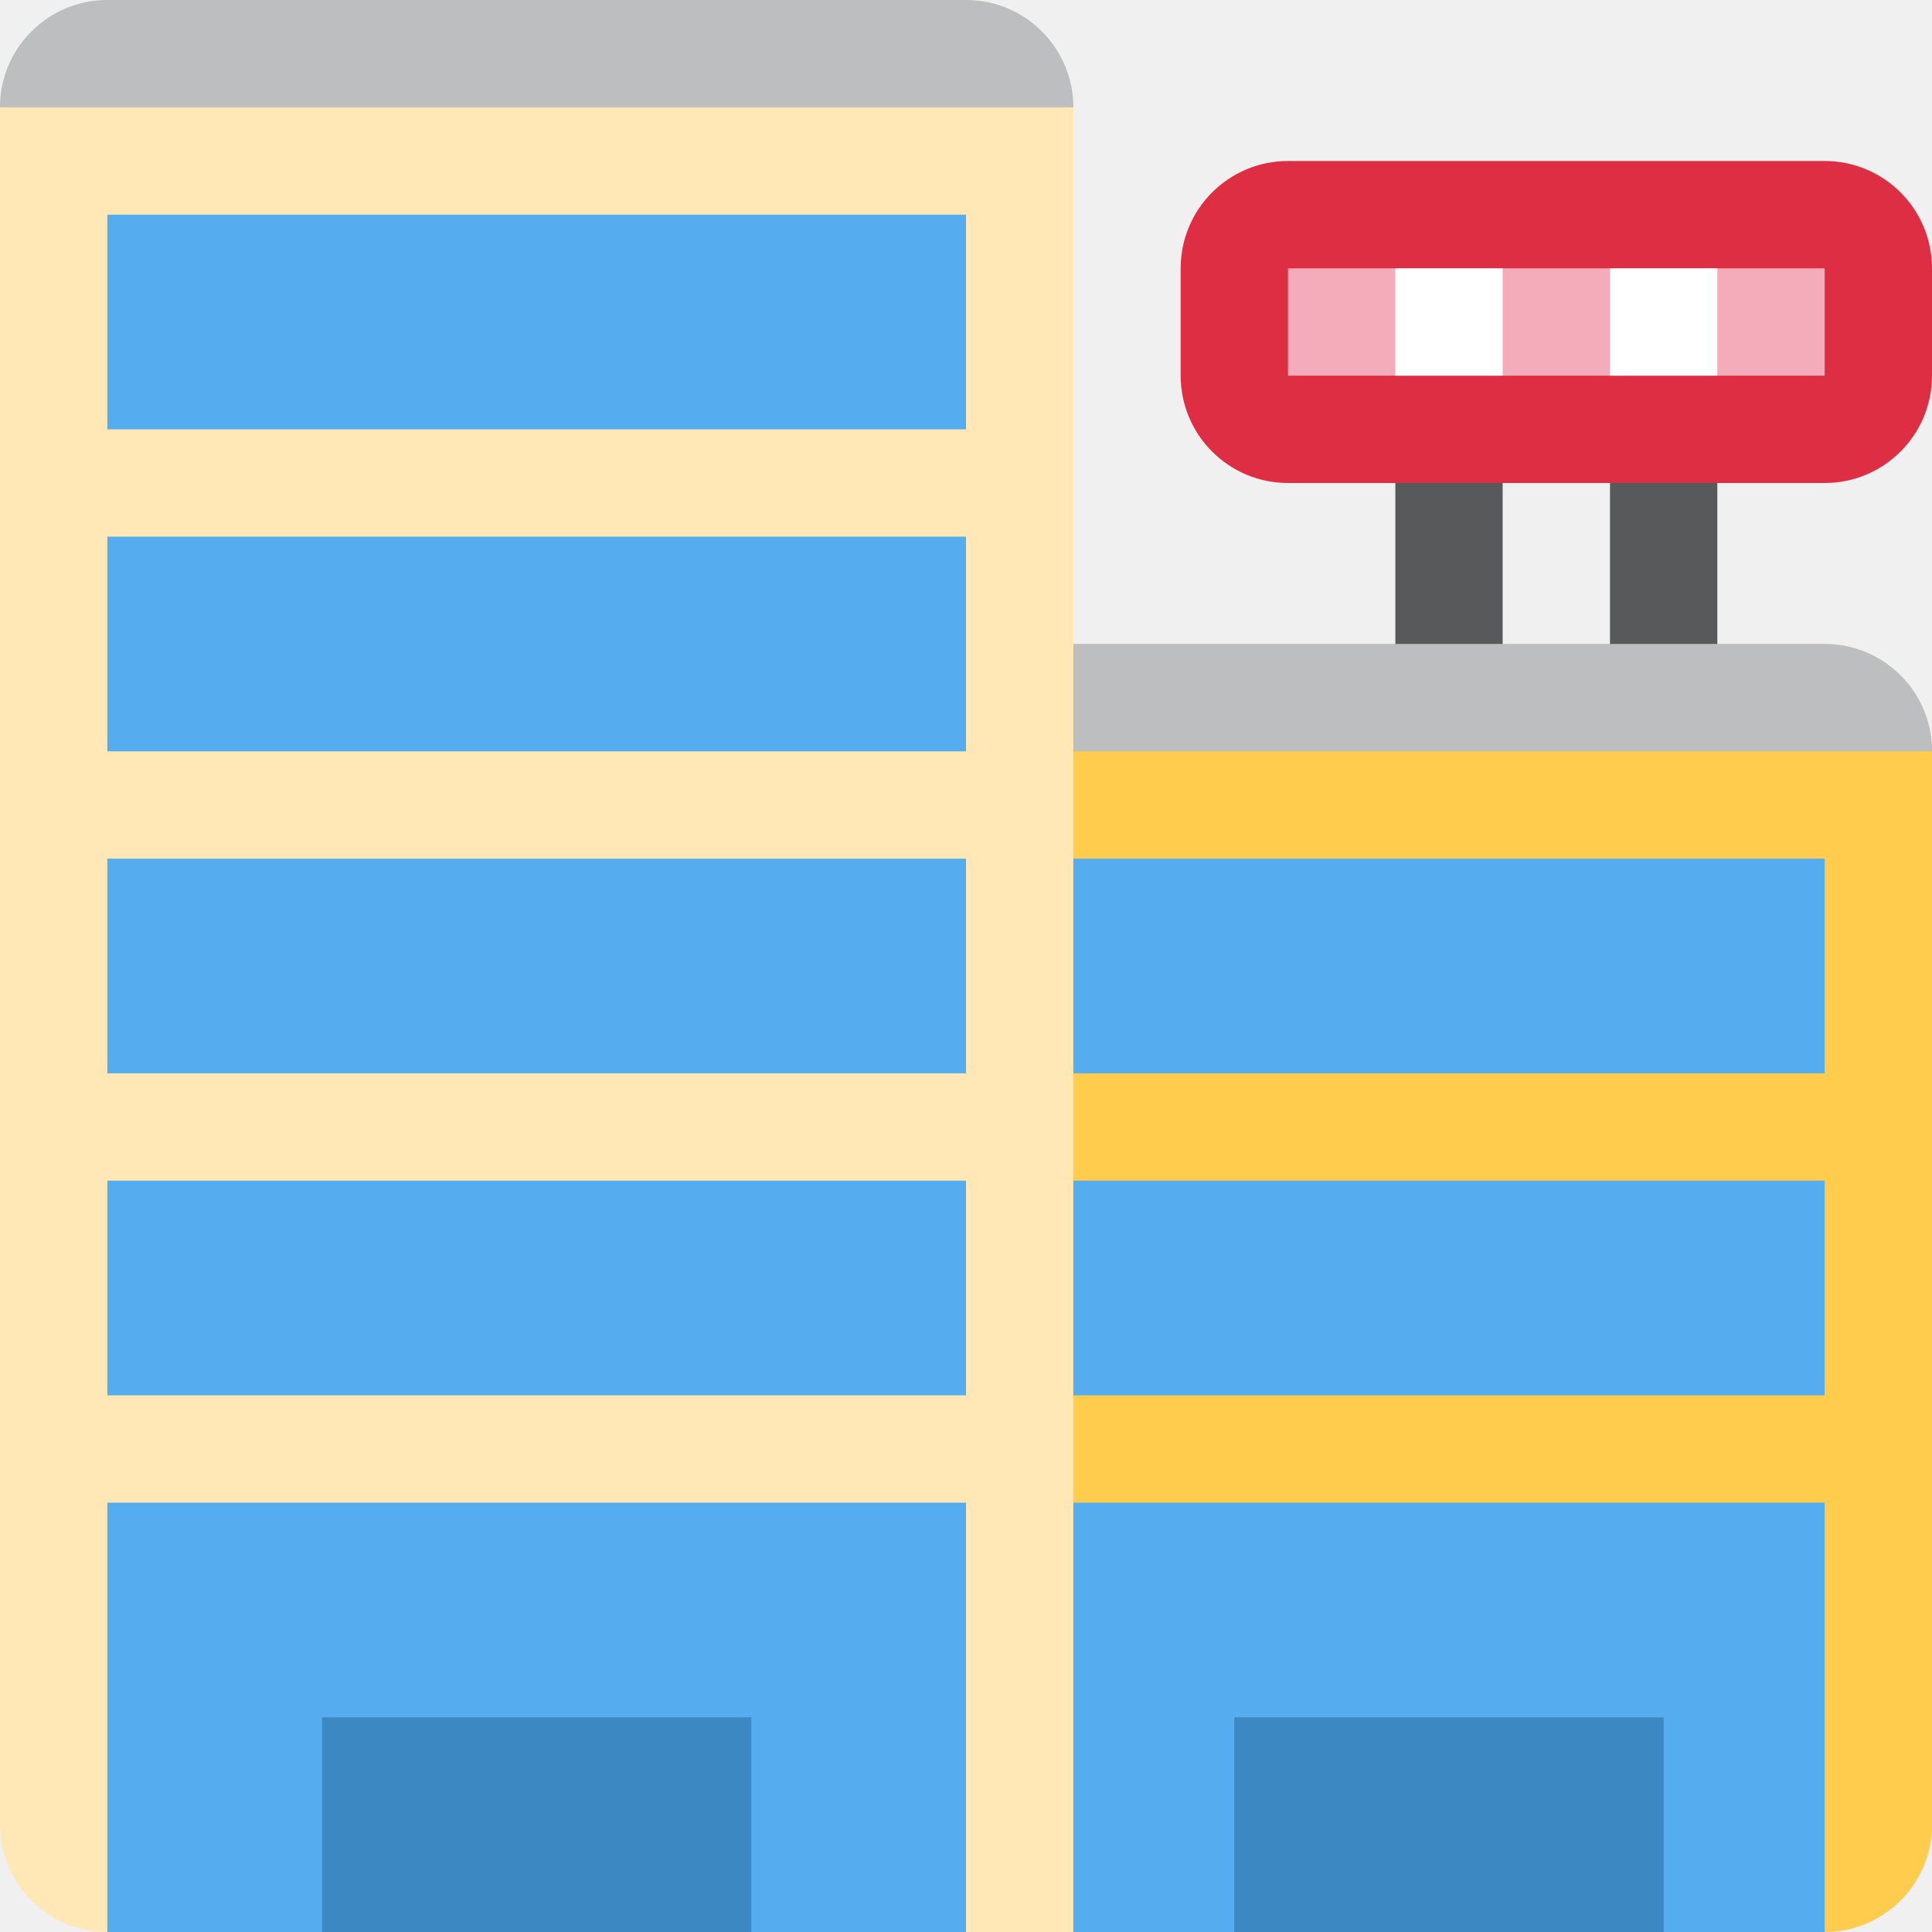
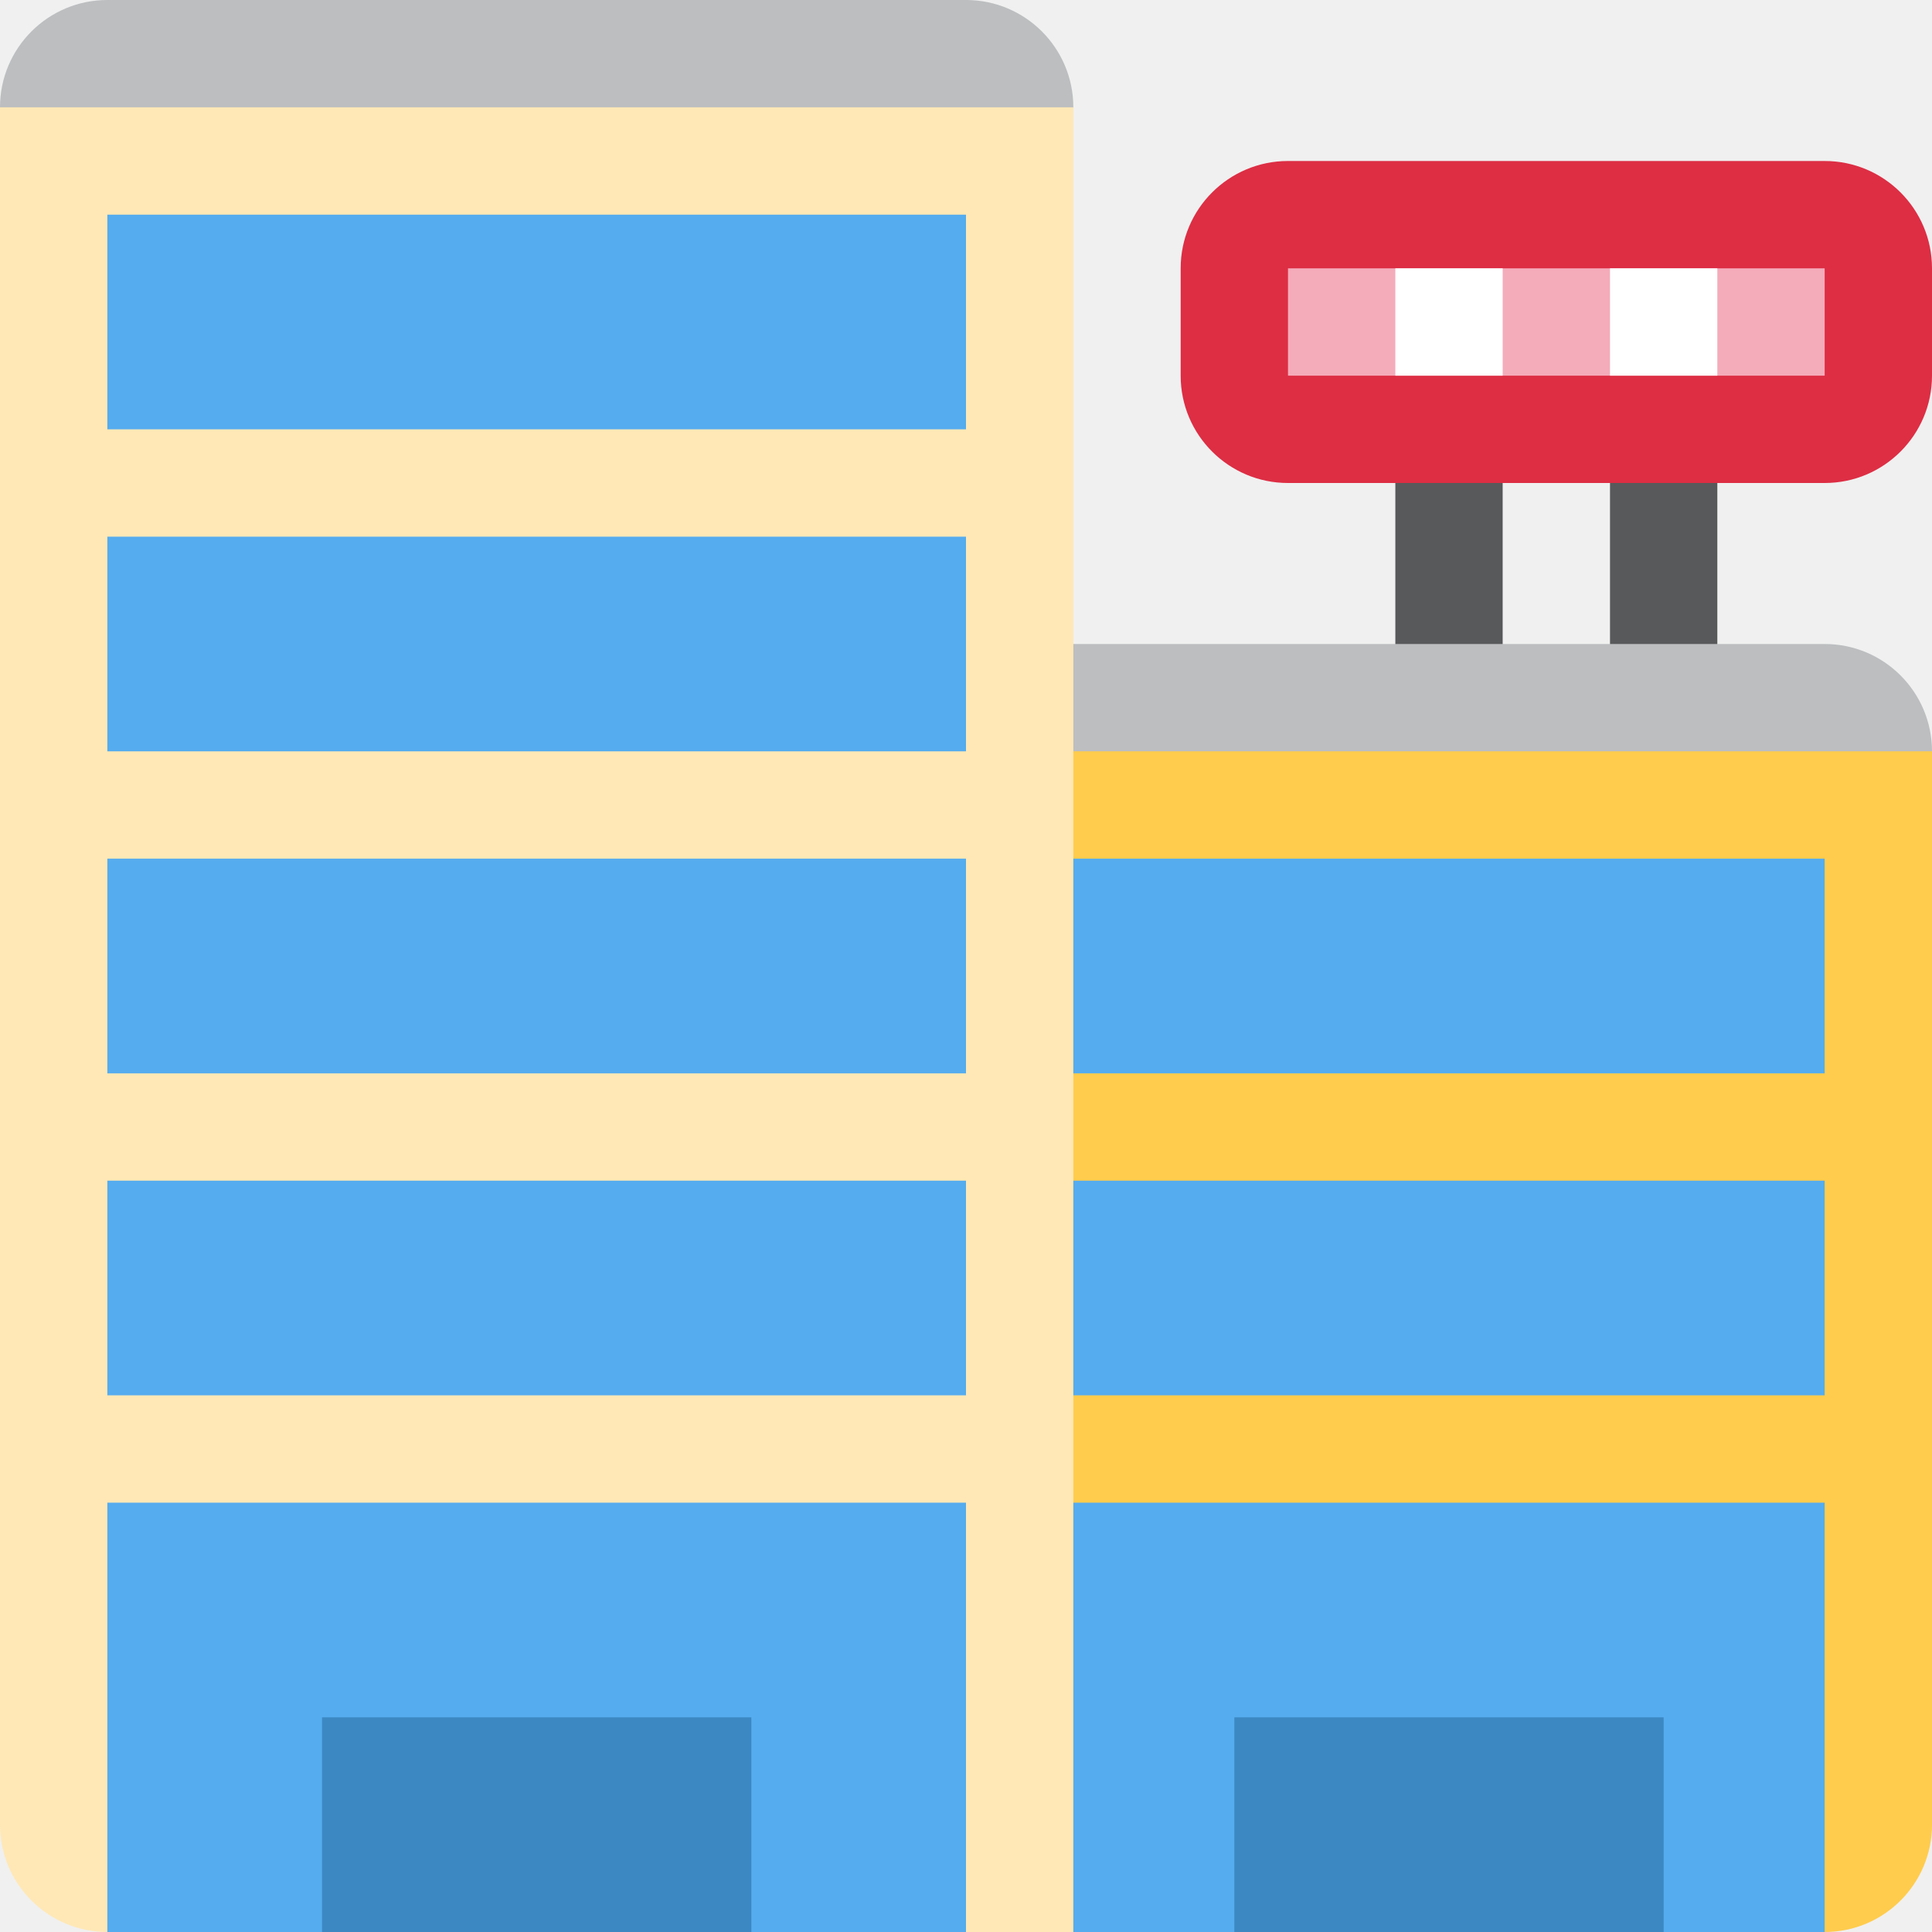
<svg xmlns="http://www.w3.org/2000/svg" viewBox="0 0 36 36">
-   <rect x="14" y="12" width="22" height="24" rx="2" fill="#FFCC4D" />
-   <path d="M 34,12 a 2,2 0 01 2,2 h-16 v-2 h14 Z" fill="#BCBEC0" />
-   <path d="M 18,0 a 2,2 0 01 2,2 v34 h-18 a 2,2 0 01 -2,-2 v-32 a 2,2 0 01 2,-2 h16 Z" fill="#FFE8B6" />
-   <path d="M 18,0 a 2,2 0 01 2,2 h-20 a 2,2 0 01 2,-2 h16 Z" fill="#BCBEC0" />
+   <path d="M 26,8 h2 v5 h-2 v-5 Z" fill="#58595B" />
+   <path d="M 30,8 h2 v5 h-2 v-5 Z" fill="#58595B" />
+   <path d="M 34,12 a 2,2 0 01 2,2 l-2,2 h-16 v-4 h16 Z" fill="#BCBEC0" />
+   <path fill="#FFCC4D" d="M 36,14 v20 a 2,2 0 01 -2,2 h-14 l-11,-11 l11,-11 Z" />
+   <path d="M 18,0 a 2,2 0 01 2,2 l-2,2 h-16 l-2,-2 a 2,2 0 01 2,-2 h16 Z" fill="#BCBEC0" />
+   <path d="M 0,34 v-32 h20 v34 h-18 a 2,2 0 01 -2,-2 Z" fill="#FFE8B6" />
  <path d="M 2,4 h16 v4 h-16 v-4 Z" fill="#55ACEE" />
  <path d="M 2,10 h16 v4 h-16 v-4 Z" fill="#55ACEE" />
  <path d="M 2,16 h16 v4 h-16 v-4 Z" fill="#55ACEE" />
  <path d="M 2,22 h16 v4 h-16 v-4 Z" fill="#55ACEE" />
  <path d="M 2,28 h16 v8 h-16 v-8 Z" fill="#55ACEE" />
+   <path d="M 20,16 h14 v4 h-14 v-4 Z" fill="#55ACEE" />
  <path d="M 20,22 h14 v4 h-14 v-4 Z" fill="#55ACEE" />
-   <path d="M 20,16 h14 v4 h-14 v-4 Z" fill="#55ACEE" />
  <path d="M 20,28 h14 v8 h-14 v-8 Z" fill="#55ACEE" />
  <path d="M 6,32 h8 v4 h-8 v-4 Z" fill="#3B88C3" />
  <path d="M 23,32 h8 v4 h-8 v-4 Z" fill="#3B88C3" />
-   <path d="M 26,9 h2 v3 h-2 v-3 Z" fill="#58595B" />
-   <path d="M 30,9 h2 v3 h-2 v-3 Z" fill="#58595B" />
-   <rect x="22" y="3" width="14" height="6" rx="2" fill="#DD2E44" />
+   <path fill="#DD2E44" d="M 22,5 a 2,2 0 01 2,-2 h10 a 2,2 0 01 2,2 v2 a 2,2 0 01 -2,2 h-10 a 2,2 0 01 -2,-2 v-2 Z" />
  <path d="M 24,5 h10 v2 h-10 v-2 Z" fill="#F4ABBA" />
  <path d="M 26,5 h2 v2 h-2 v-2 Z" fill="#FFF" />
  <path d="M 30,5 h2 v2 h-2 v-2 Z" fill="#FFF" />
</svg>
